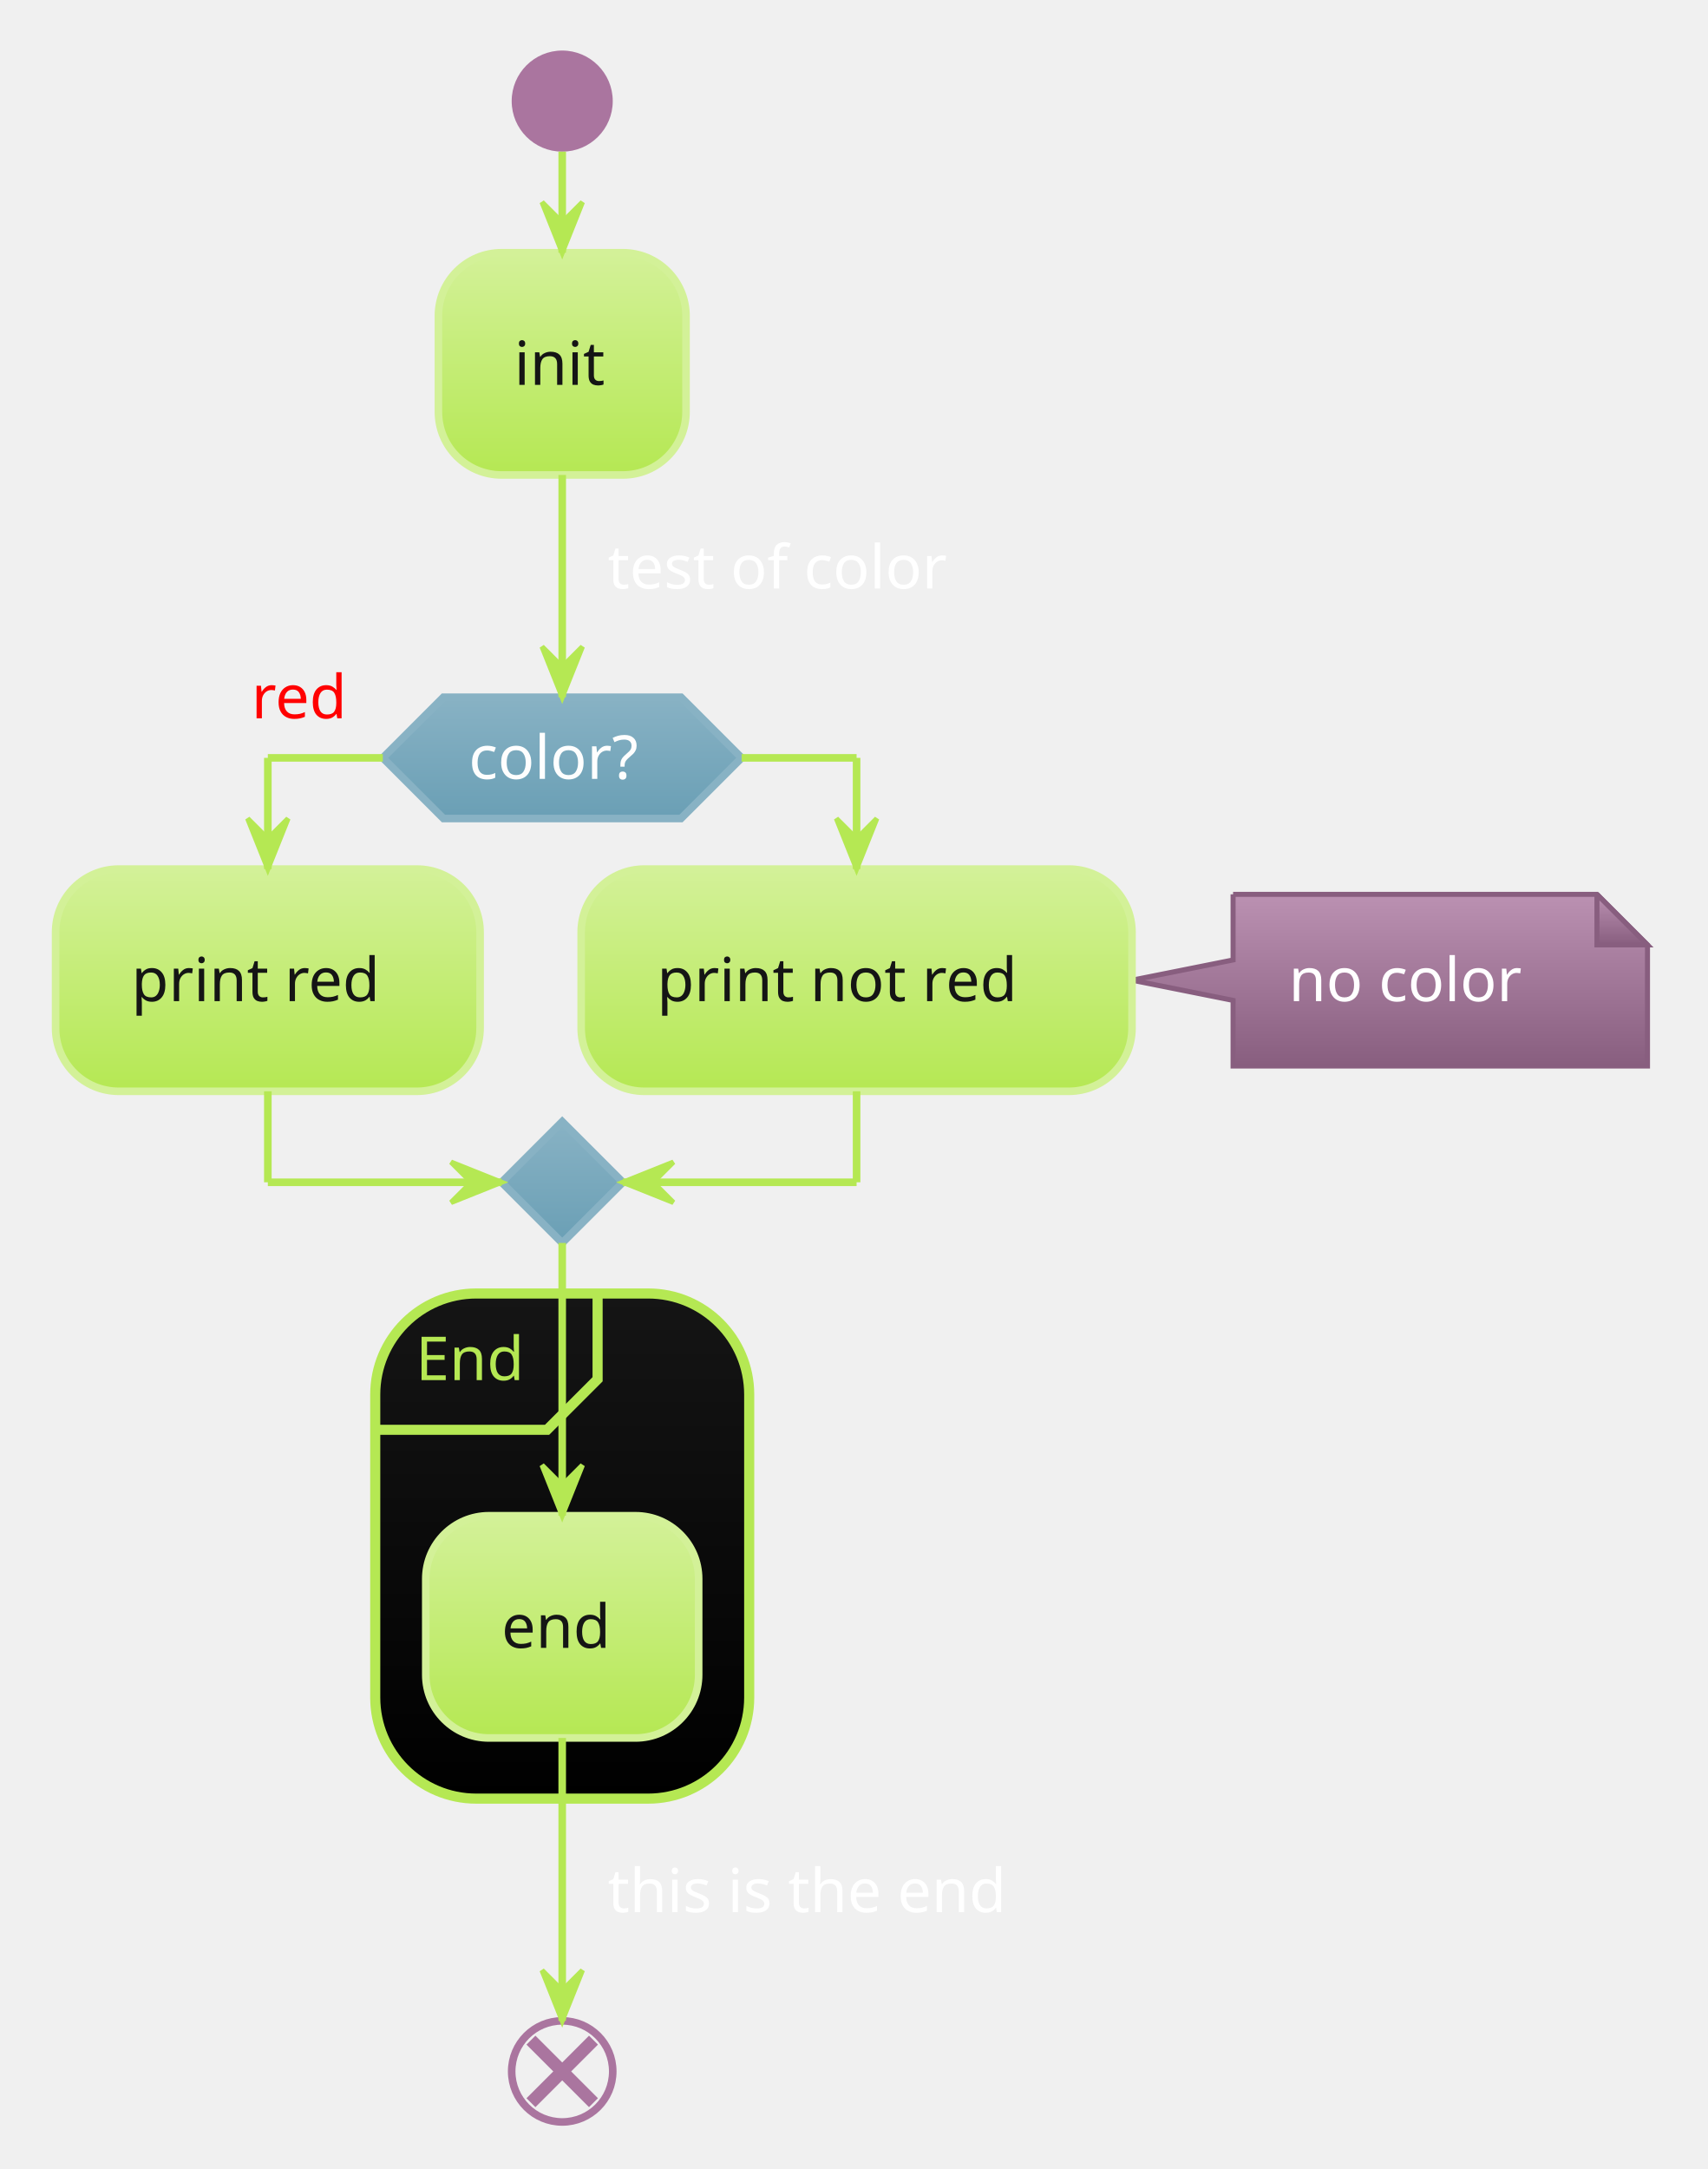
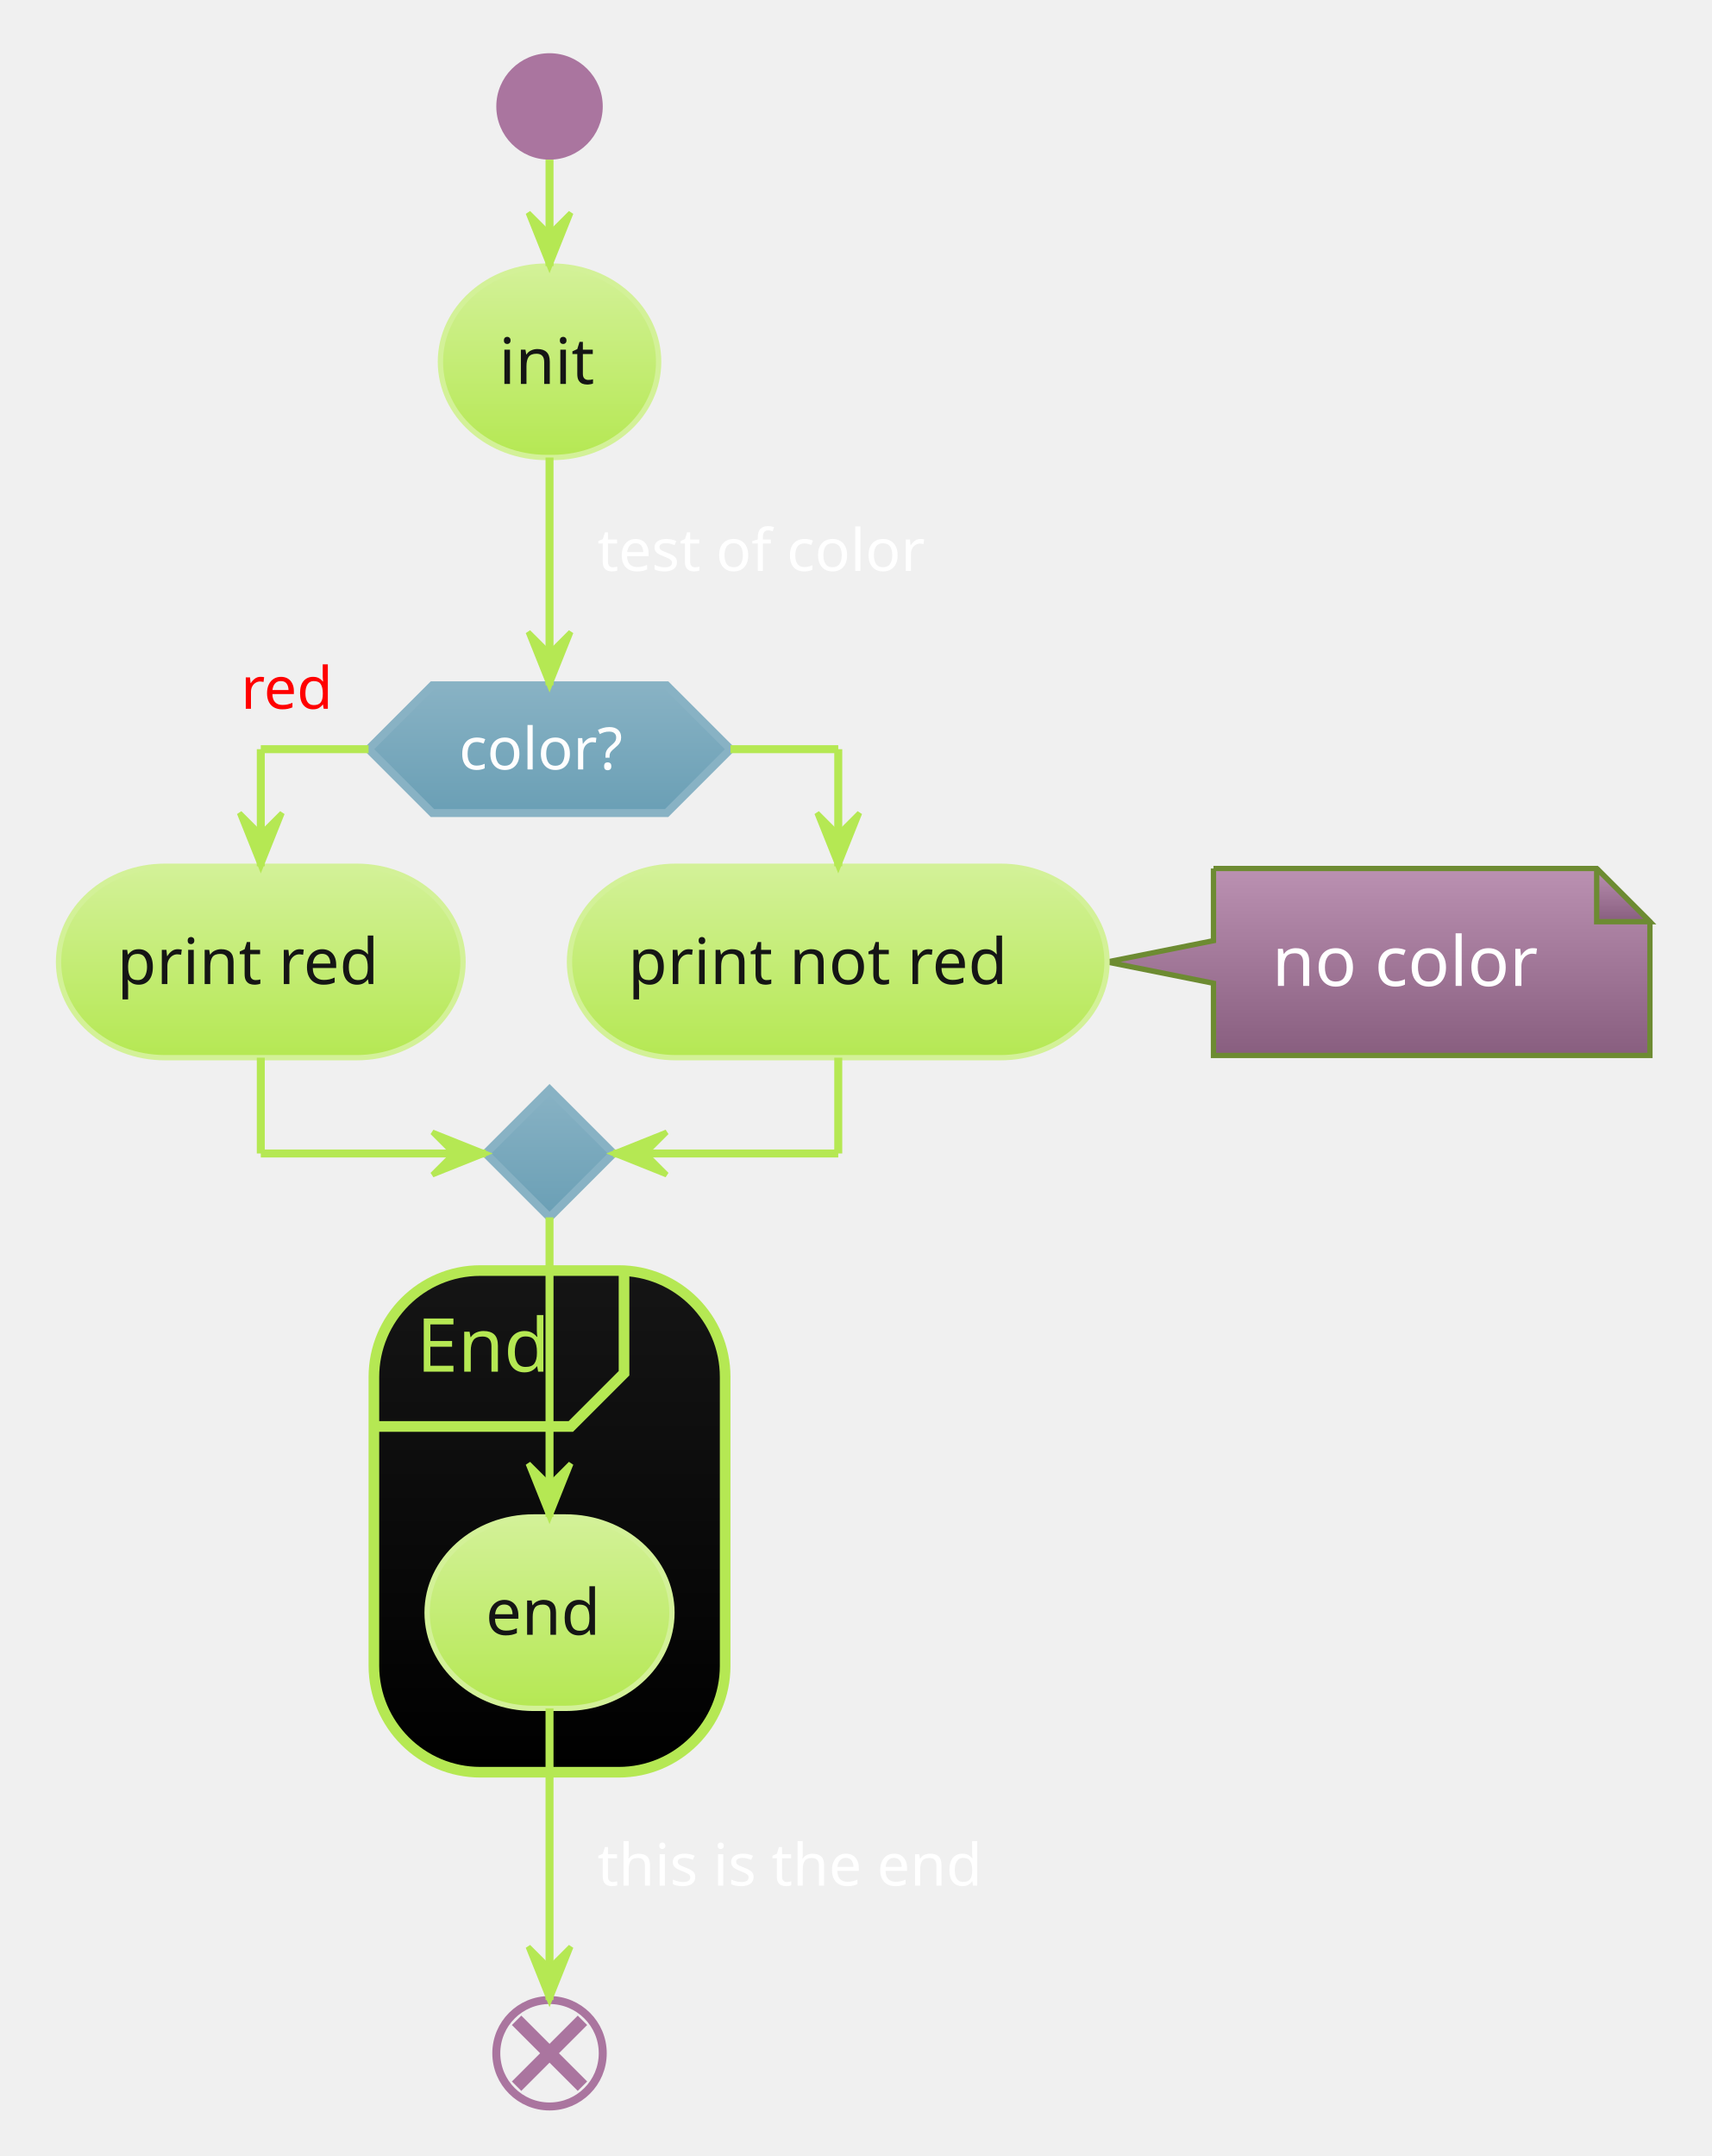
- <svg xmlns="http://www.w3.org/2000/svg" contentScriptType="application/ecmascript" contentStyleType="text/css" height="447.917px" preserveAspectRatio="none" style="width:352px;height:447px;background:#00000000;" version="1.1" viewBox="0 0 352 447" width="352.083px" zoomAndPan="magnify">
+ <svg xmlns="http://www.w3.org/2000/svg" contentScriptType="application/ecmascript" contentStyleType="text/css" height="422.917px" preserveAspectRatio="none" style="width:335px;height:422px;background:#00000000;" version="1.1" viewBox="0 0 335 422" width="335.417px" zoomAndPan="magnify">
  <defs>
-     <linearGradient id="grq95tbg2aq20" x1="50%" x2="50%" y1="0%" y2="100%">
+     <linearGradient id="g19vyd2jjpehmv0" x1="50%" x2="50%" y1="0%" y2="100%">
      <stop offset="0%" stop-color="#D3F198" />
      <stop offset="100%" stop-color="#B5E853" />
    </linearGradient>
-     <linearGradient id="grq95tbg2aq21" x1="50%" x2="50%" y1="0%" y2="100%">
+     <linearGradient id="g19vyd2jjpehmv1" x1="50%" x2="50%" y1="0%" y2="100%">
      <stop offset="0%" stop-color="#88B2C4" />
      <stop offset="100%" stop-color="#6A9FB5" />
    </linearGradient>
-     <linearGradient id="grq95tbg2aq22" x1="50%" x2="50%" y1="0%" y2="100%">
+     <linearGradient id="g19vyd2jjpehmv2" x1="50%" x2="50%" y1="0%" y2="100%">
      <stop offset="0%" stop-color="#BB91B2" />
      <stop offset="100%" stop-color="#885E7F" />
    </linearGradient>
-     <linearGradient id="grq95tbg2aq23" x1="50%" x2="50%" y1="0%" y2="100%">
+     <linearGradient id="g19vyd2jjpehmv3" x1="50%" x2="50%" y1="0%" y2="100%">
      <stop offset="0%" stop-color="#151515" />
      <stop offset="100%" stop-color="#000000" />
    </linearGradient>
  </defs>
  <g>
-     <ellipse cx="115.885" cy="20.833" fill="#AA759F" rx="10.417" ry="10.417" style="stroke:none;stroke-width:1.042;" />
-     <rect fill="url(#grq95tbg2aq20)" height="45.801" rx="13.021" ry="13.021" style="stroke:#D3F198;stroke-width:1.562;" width="51.042" x="90.365" y="52.083" />
-     <text fill="#151515" font-family="Verdana" font-size="12.5" lengthAdjust="spacing" textLength="19.792" x="105.99" y="79.311">init</text>
-     <polygon fill="url(#grq95tbg2aq21)" points="91.406,143.685,140.365,143.685,152.865,156.185,140.365,168.685,91.406,168.685,78.906,156.185,91.406,143.685" style="stroke:#88B2C4;stroke-width:1.562;" />
-     <text fill="#FEFEFE" font-family="Verdana" font-size="12.5" lengthAdjust="spacing" textLength="38.542" x="96.615" y="160.512">color?</text>
-     <text fill="#FF0000" font-family="Verdana" font-size="12.5" lengthAdjust="spacing" textLength="21.875" x="51.823" y="148.029">red</text>
-     <rect fill="url(#grq95tbg2aq20)" height="45.801" rx="13.021" ry="13.021" style="stroke:#D3F198;stroke-width:1.562;" width="87.5" x="11.458" y="179.102" />
-     <text fill="#151515" font-family="Verdana" font-size="12.5" lengthAdjust="spacing" textLength="56.25" x="27.083" y="206.329">print red</text>
-     <path d="M254.167,184.31 L254.167,197.835 L233.333,202.002 L254.167,206.169 L254.167,219.694 A0,0 0 0 0 254.167,219.694 L339.583,219.694 A0,0 0 0 0 339.583,219.694 L339.583,194.727 L329.167,184.31 L254.167,184.31 A0,0 0 0 0 254.167,184.31 " fill="url(#grq95tbg2aq22)" style="stroke:#885E7F;stroke-width:1.042;" />
-     <path d="M329.167,184.31 L329.167,194.727 L339.583,194.727 L329.167,184.31 " fill="url(#grq95tbg2aq22)" style="stroke:#885E7F;stroke-width:1.042;" />
-     <text fill="#FFFFFF" font-family="Verdana" font-size="12.5" lengthAdjust="spacing" textLength="53.125" x="265.625" y="206.329">no color</text>
-     <rect fill="url(#grq95tbg2aq20)" height="45.801" rx="13.021" ry="13.021" style="stroke:#D3F198;stroke-width:1.562;" width="113.542" x="119.792" y="179.102" />
-     <text fill="#151515" font-family="Verdana" font-size="12.5" lengthAdjust="spacing" textLength="82.292" x="135.417" y="206.329">print not red</text>
-     <polygon fill="url(#grq95tbg2aq21)" points="115.885,231.152,128.385,243.652,115.885,256.152,103.385,243.652,115.885,231.152" style="stroke:#88B2C4;stroke-width:1.562;" />
-     <rect fill="url(#grq95tbg2aq23)" height="104.102" rx="20.833" ry="20.833" style="stroke:#B5E853;stroke-width:2.083;" width="77.083" x="77.344" y="266.569" />
-     <path d="M123.177,266.569 L123.177,284.245 L112.76,294.661 L77.344,294.661 " fill="none" style="stroke:#B5E853;stroke-width:2.083;" />
-     <text fill="#B5E853" font-family="Verdana" font-size="12.5" lengthAdjust="spacing" textLength="25" x="85.677" y="284.422">End</text>
-     <rect fill="url(#grq95tbg2aq20)" height="45.801" rx="13.021" ry="13.021" style="stroke:#D3F198;stroke-width:1.562;" width="56.25" x="87.76" y="312.37" />
-     <text fill="#151515" font-family="Verdana" font-size="12.5" lengthAdjust="spacing" textLength="25" x="103.385" y="339.598">end</text>
-     <ellipse cx="115.885" cy="426.888" rx="10.417" ry="10.417" style="stroke:#AA759F;stroke-width:1.562;fill:none;" />
-     <line style="stroke:#AA759F;stroke-width:2.604;fill:none;" x1="109.44" x2="122.33" y1="420.443" y2="433.333" />
-     <line style="stroke:#AA759F;stroke-width:2.604;fill:none;" x1="122.33" x2="109.44" y1="420.443" y2="433.333" />
-     <line style="stroke:#B5E853;stroke-width:1.562;fill:none;" x1="115.885" x2="115.885" y1="31.25" y2="52.083" />
-     <polygon fill="#B5E853" points="111.719,41.667,115.885,52.083,120.052,41.667,115.885,45.833" style="stroke:#B5E853;stroke-width:1.042;" />
-     <line style="stroke:#B5E853;stroke-width:1.562;" x1="78.906" x2="55.208" y1="156.185" y2="156.185" />
-     <line style="stroke:#B5E853;stroke-width:1.562;" x1="55.208" x2="55.208" y1="156.185" y2="179.102" />
-     <polygon fill="#B5E853" points="51.042,168.685,55.208,179.102,59.375,168.685,55.208,172.852" style="stroke:#B5E853;stroke-width:1.042;" />
-     <line style="stroke:#B5E853;stroke-width:1.562;" x1="152.865" x2="176.562" y1="156.185" y2="156.185" />
-     <line style="stroke:#B5E853;stroke-width:1.562;" x1="176.562" x2="176.562" y1="156.185" y2="179.102" />
-     <polygon fill="#B5E853" points="172.396,168.685,176.562,179.102,180.729,168.685,176.562,172.852" style="stroke:#B5E853;stroke-width:1.042;" />
-     <line style="stroke:#B5E853;stroke-width:1.562;" x1="55.208" x2="55.208" y1="224.902" y2="243.652" />
-     <line style="stroke:#B5E853;stroke-width:1.562;" x1="55.208" x2="103.385" y1="243.652" y2="243.652" />
-     <polygon fill="#B5E853" points="92.969,239.486,103.385,243.652,92.969,247.819,97.135,243.652" style="stroke:#B5E853;stroke-width:1.042;" />
-     <line style="stroke:#B5E853;stroke-width:1.562;" x1="176.562" x2="176.562" y1="224.902" y2="243.652" />
-     <line style="stroke:#B5E853;stroke-width:1.562;" x1="176.562" x2="128.385" y1="243.652" y2="243.652" />
-     <polygon fill="#B5E853" points="138.802,239.486,128.385,243.652,138.802,247.819,134.635,243.652" style="stroke:#B5E853;stroke-width:1.042;" />
-     <line style="stroke:#B5E853;stroke-width:1.562;" x1="115.885" x2="115.885" y1="97.884" y2="143.685" />
-     <polygon fill="#B5E853" points="111.719,133.268,115.885,143.685,120.052,133.268,115.885,137.435" style="stroke:#B5E853;stroke-width:1.042;" />
-     <text fill="#FFFFFF" font-family="Verdana" font-size="12.5" lengthAdjust="spacing" textLength="79.167" x="125.26" y="121.289">test of color</text>
-     <line style="stroke:#B5E853;stroke-width:1.562;" x1="115.885" x2="115.885" y1="256.152" y2="312.37" />
-     <polygon fill="#B5E853" points="111.719,301.953,115.885,312.37,120.052,301.953,115.885,306.12" style="stroke:#B5E853;stroke-width:1.042;" />
-     <line style="stroke:#B5E853;stroke-width:1.562;" x1="115.885" x2="115.885" y1="358.171" y2="416.471" />
-     <polygon fill="#B5E853" points="111.719,406.055,115.885,416.471,120.052,406.055,115.885,410.221" style="stroke:#B5E853;stroke-width:1.042;" />
-     <text fill="#FFFFFF" font-family="Verdana" font-size="12.5" lengthAdjust="spacing" textLength="93.75" x="125.26" y="394.075">this is the end</text>
+     <ellipse cx="107.552" cy="20.833" fill="#AA759F" rx="10.417" ry="10.417" style="stroke:none;stroke-width:1.042;" />
+     <rect fill="url(#g19vyd2jjpehmv0)" height="37.467" rx="20.833" ry="20.833" style="stroke:#D3F198;stroke-width:1.042;" width="42.708" x="86.198" y="52.083" />
+     <text fill="#151515" font-family="&quot;Verdana&quot;" font-size="12.5" lengthAdjust="spacing" textLength="19.792" x="97.656" y="75.144">init</text>
+     <polygon fill="url(#g19vyd2jjpehmv1)" points="84.635,134.139,130.469,134.139,142.969,146.639,130.469,159.139,84.635,159.139,72.135,146.639,84.635,134.139" style="stroke:#88B2C4;stroke-width:1.562;" />
+     <text fill="#FEFEFE" font-family="&quot;Verdana&quot;" font-size="11.458" lengthAdjust="spacing" textLength="35.417" x="89.844" y="150.606">color?</text>
+     <text fill="#FF0000" font-family="&quot;Verdana&quot;" font-size="11.458" lengthAdjust="spacing" textLength="19.792" x="47.135" y="138.728">red</text>
+     <rect fill="url(#g19vyd2jjpehmv0)" height="37.467" rx="20.833" ry="20.833" style="stroke:#D3F198;stroke-width:1.042;" width="79.167" x="11.458" y="169.556" />
+     <text fill="#151515" font-family="&quot;Verdana&quot;" font-size="12.5" lengthAdjust="spacing" textLength="56.25" x="22.917" y="192.617">print red</text>
+     <path d="M237.5,169.991 L237.5,184.123 L216.667,188.289 L237.5,192.456 L237.5,206.588 A0,0 0 0 0 237.5,206.588 L322.917,206.588 A0,0 0 0 0 322.917,206.588 L322.917,180.408 L312.5,169.991 L237.5,169.991 A0,0 0 0 0 237.5,169.991 " fill="url(#g19vyd2jjpehmv2)" style="stroke:#6D8B32;stroke-width:1.042;" />
+     <path d="M312.5,169.991 L312.5,180.408 L322.917,180.408 L312.5,169.991 " fill="url(#g19vyd2jjpehmv2)" style="stroke:#6D8B32;stroke-width:1.042;" />
+     <text fill="#FFFFFF" font-family="&quot;Verdana&quot;" font-size="13.542" lengthAdjust="spacing" textLength="53.125" x="248.958" y="192.977">no color</text>
+     <rect fill="url(#g19vyd2jjpehmv0)" height="37.467" rx="20.833" ry="20.833" style="stroke:#D3F198;stroke-width:1.042;" width="105.208" x="111.458" y="169.556" />
+     <text fill="#151515" font-family="&quot;Verdana&quot;" font-size="12.5" lengthAdjust="spacing" textLength="82.292" x="122.917" y="192.617">print not red</text>
+     <polygon fill="url(#g19vyd2jjpehmv1)" points="107.552,213.273,120.052,225.773,107.552,238.273,95.052,225.773,107.552,213.273" style="stroke:#88B2C4;stroke-width:1.562;" />
+     <rect fill="url(#g19vyd2jjpehmv3)" height="98.193" rx="20.833" ry="20.833" style="stroke:#B5E853;stroke-width:2.083;" width="68.75" x="73.177" y="248.69" />
+     <path d="M122.135,248.69 L122.135,268.791 L111.719,279.207 L73.177,279.207 " fill="none" style="stroke:#B5E853;stroke-width:2.083;" />
+     <text fill="#B5E853" font-family="&quot;Verdana&quot;" font-size="14.583" lengthAdjust="spacing" textLength="28.125" x="81.51" y="268.476">End</text>
+     <rect fill="url(#g19vyd2jjpehmv0)" height="37.467" rx="20.833" ry="20.833" style="stroke:#D3F198;stroke-width:1.042;" width="47.917" x="83.594" y="296.916" />
+     <text fill="#151515" font-family="&quot;Verdana&quot;" font-size="12.5" lengthAdjust="spacing" textLength="25" x="95.052" y="319.977">end</text>
+     <ellipse cx="107.552" cy="401.888" rx="10.417" ry="10.417" style="stroke:#AA759F;stroke-width:1.562;fill:none;" />
+     <line style="stroke:#AA759F;stroke-width:2.604;fill:none;" x1="101.107" x2="113.997" y1="395.443" y2="408.333" />
+     <line style="stroke:#AA759F;stroke-width:2.604;fill:none;" x1="113.997" x2="101.107" y1="395.443" y2="408.333" />
+     <line style="stroke:#B5E853;stroke-width:1.562;fill:none;" x1="107.552" x2="107.552" y1="31.25" y2="52.083" />
+     <polygon fill="#B5E853" points="103.385,41.667,107.552,52.083,111.719,41.667,107.552,45.833" style="stroke:#B5E853;stroke-width:1.042;" />
+     <line style="stroke:#B5E853;stroke-width:1.562;" x1="72.135" x2="51.042" y1="146.639" y2="146.639" />
+     <line style="stroke:#B5E853;stroke-width:1.562;" x1="51.042" x2="51.042" y1="146.639" y2="169.556" />
+     <polygon fill="#B5E853" points="46.875,159.139,51.042,169.556,55.208,159.139,51.042,163.306" style="stroke:#B5E853;stroke-width:1.042;" />
+     <line style="stroke:#B5E853;stroke-width:1.562;" x1="142.969" x2="164.062" y1="146.639" y2="146.639" />
+     <line style="stroke:#B5E853;stroke-width:1.562;" x1="164.062" x2="164.062" y1="146.639" y2="169.556" />
+     <polygon fill="#B5E853" points="159.896,159.139,164.062,169.556,168.229,159.139,164.062,163.306" style="stroke:#B5E853;stroke-width:1.042;" />
+     <line style="stroke:#B5E853;stroke-width:1.562;" x1="51.042" x2="51.042" y1="207.023" y2="225.773" />
+     <line style="stroke:#B5E853;stroke-width:1.562;" x1="51.042" x2="95.052" y1="225.773" y2="225.773" />
+     <polygon fill="#B5E853" points="84.635,221.606,95.052,225.773,84.635,229.94,88.802,225.773" style="stroke:#B5E853;stroke-width:1.042;" />
+     <line style="stroke:#B5E853;stroke-width:1.562;" x1="164.062" x2="164.062" y1="207.023" y2="225.773" />
+     <line style="stroke:#B5E853;stroke-width:1.562;" x1="164.062" x2="120.052" y1="225.773" y2="225.773" />
+     <polygon fill="#B5E853" points="130.469,221.606,120.052,225.773,130.469,229.94,126.302,225.773" style="stroke:#B5E853;stroke-width:1.042;" />
+     <line style="stroke:#B5E853;stroke-width:1.562;" x1="107.552" x2="107.552" y1="89.551" y2="134.139" />
+     <polygon fill="#B5E853" points="103.385,123.722,107.552,134.139,111.719,123.722,107.552,127.889" style="stroke:#B5E853;stroke-width:1.042;" />
+     <text fill="#FFFFFF" font-family="&quot;Verdana&quot;" font-size="11.458" lengthAdjust="spacing" textLength="71.875" x="116.927" y="111.743">test of color</text>
+     <line style="stroke:#B5E853;stroke-width:1.562;" x1="107.552" x2="107.552" y1="238.273" y2="296.916" />
+     <polygon fill="#B5E853" points="103.385,286.499,107.552,296.916,111.719,286.499,107.552,290.666" style="stroke:#B5E853;stroke-width:1.042;" />
+     <line style="stroke:#B5E853;stroke-width:1.562;" x1="107.552" x2="107.552" y1="334.383" y2="391.471" />
+     <polygon fill="#B5E853" points="103.385,381.055,107.552,391.471,111.719,381.055,107.552,385.221" style="stroke:#B5E853;stroke-width:1.042;" />
+     <text fill="#FFFFFF" font-family="&quot;Verdana&quot;" font-size="11.458" lengthAdjust="spacing" textLength="85.417" x="116.927" y="369.075">this is the end</text>
  </g>
</svg>
